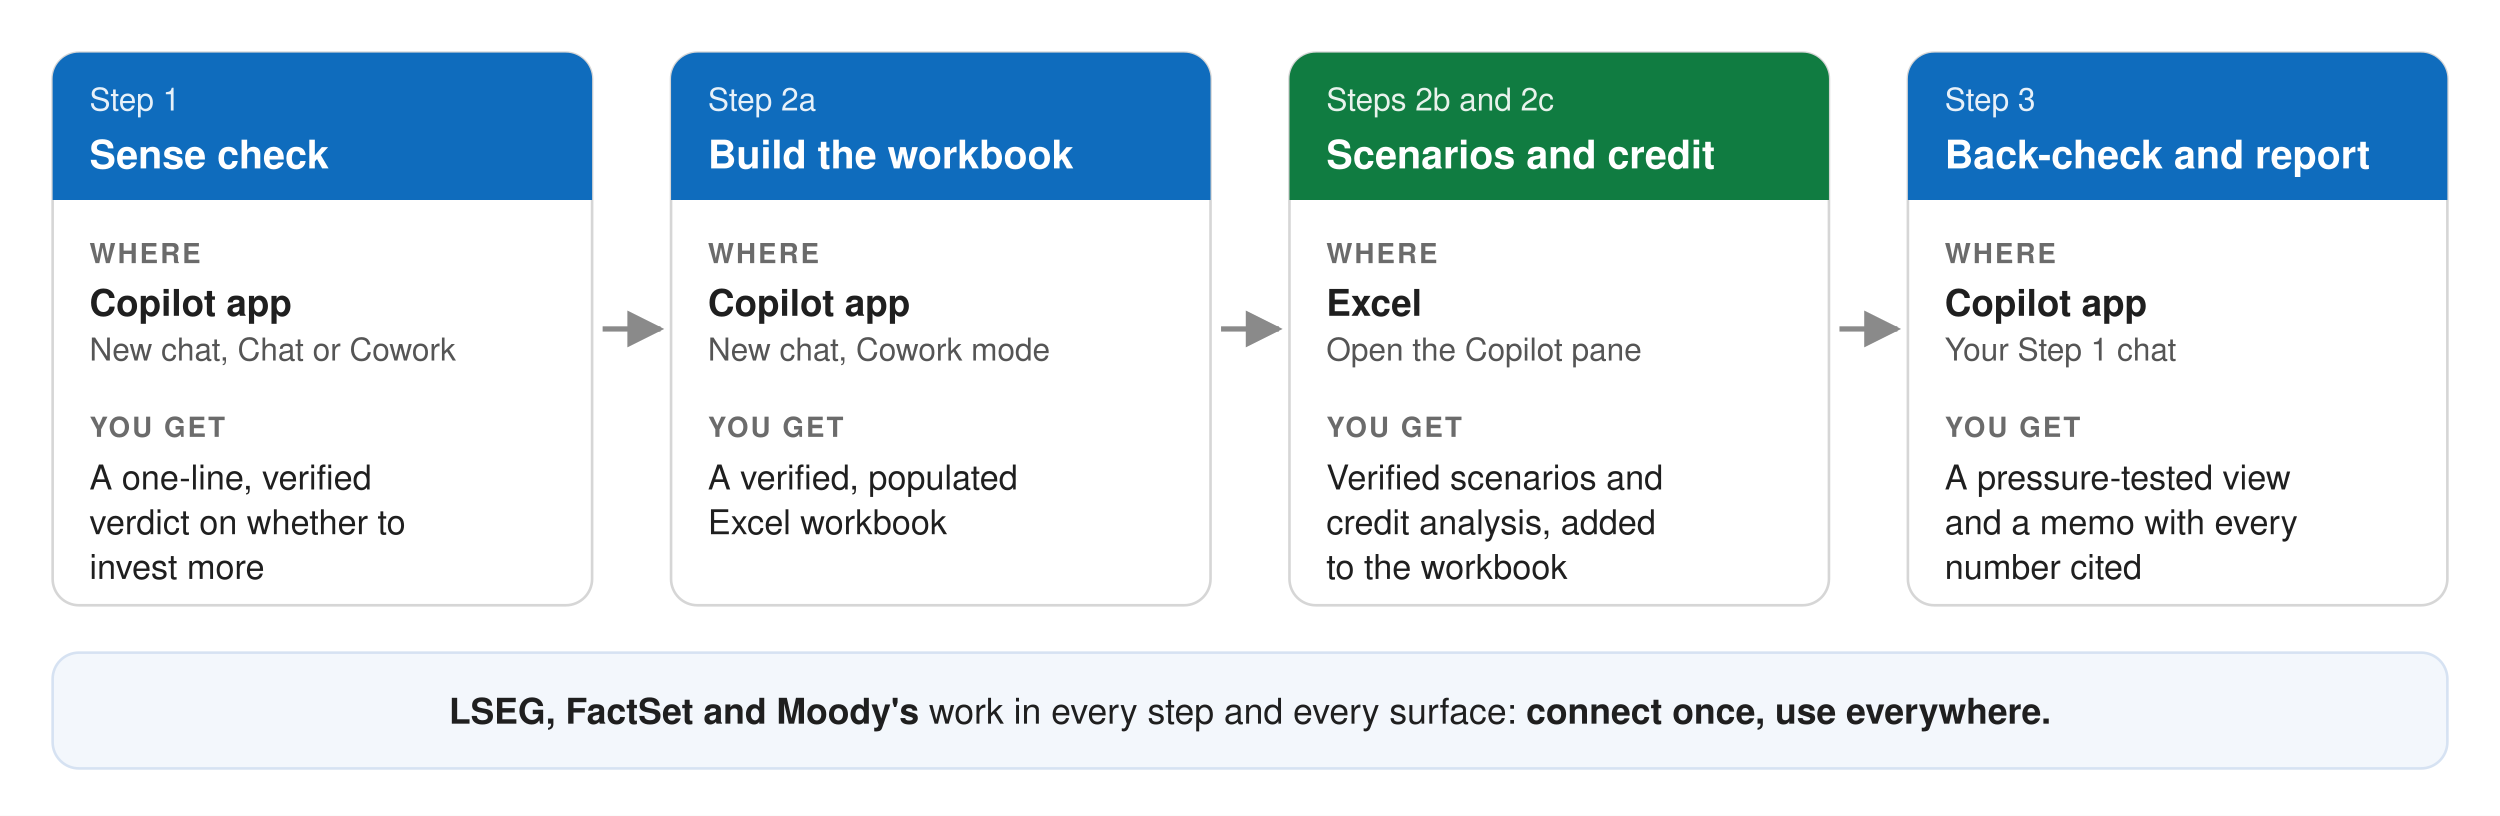
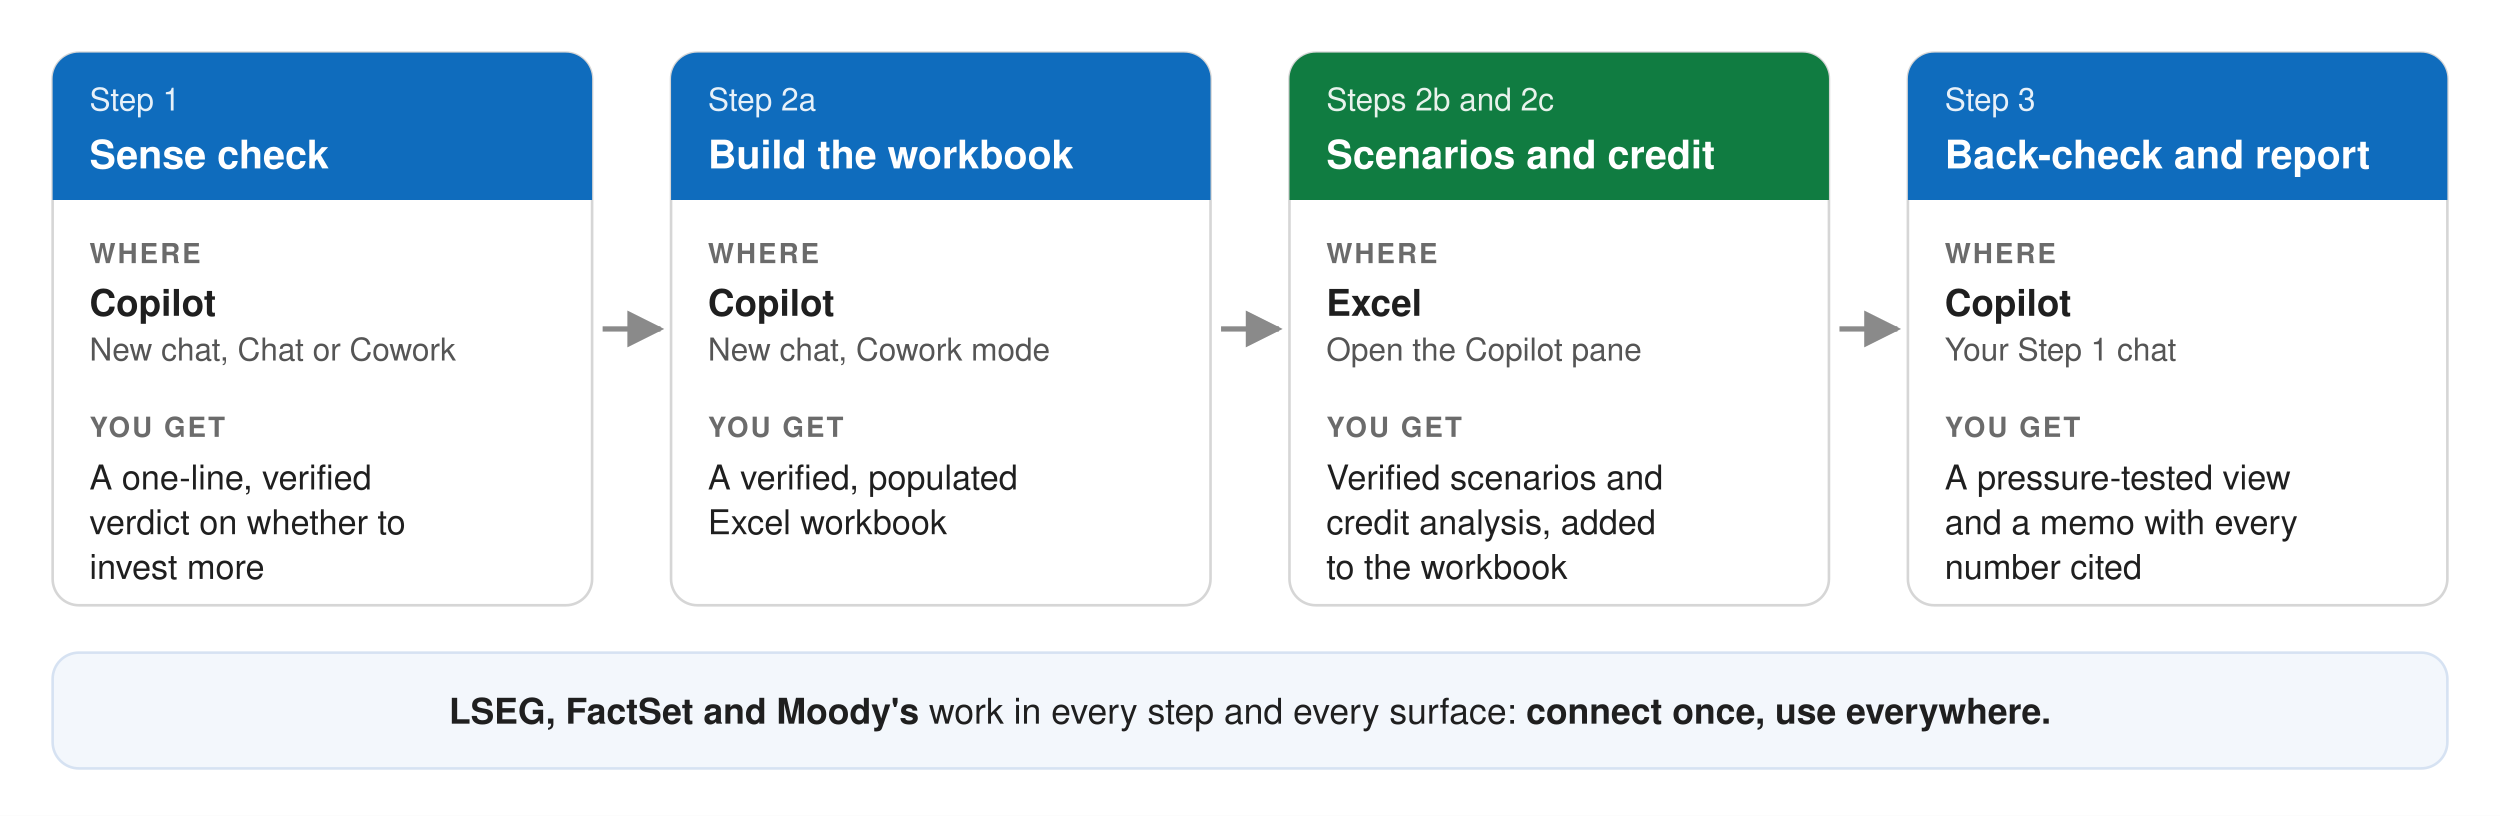
<svg xmlns="http://www.w3.org/2000/svg" viewBox="0 0 950 310" width="950" height="310" font-family="Segoe UI, Helvetica, Arial, sans-serif">
  <defs>
    <marker id="arrow" viewBox="0 0 10 10" refX="9" refY="5" markerWidth="7" markerHeight="7" orient="auto">
      <path d="M0,0 L10,5 L0,10 z" fill="#8A8A8A" />
    </marker>
    <style>
      .label { font-size: 10.5px; font-weight: 700; fill: #6B6B6B; letter-spacing: 0.8px; }
      .where { font-size: 14px; font-weight: 600; fill: #1F1F1F; }
      .hint { font-size: 12px; fill: #555555; }
      .get { font-size: 13px; fill: #1F1F1F; }
      .step { font-size: 12px; fill: #FFFFFF; fill-opacity: 0.9; }
      .title { font-size: 15px; font-weight: 700; fill: #FFFFFF; }
    </style>
  </defs>
  <rect x="0" y="0" width="950" height="310" fill="#FFFFFF" />
  <rect x="20" y="20" width="205" height="210" rx="10" fill="#FFFFFF" stroke="#D6D6D6" />
  <path d="M20,76 V30 a10,10 0 0 1 10,-10 H215 a10,10 0 0 1 10,10 V76 z" fill="#0F6CBD" />
  <text x="34" y="42" class="step">Step 1</text>
  <text x="34" y="64" class="title">Sense check</text>
  <text x="34" y="100" class="label">WHERE</text>
-   <text x="34" y="120" class="where">Copilot app</text>
+   <text x="34" y="120" class="where">Copilot</text>
  <text x="34" y="137" class="hint">New chat, Chat or Cowork</text>
  <text x="34" y="166" class="label">YOU GET</text>
  <text x="34" y="186" class="get">A one-line, verified</text>
  <text x="34" y="203" class="get">verdict on whether to</text>
  <text x="34" y="220" class="get">invest more</text>
  <line x1="229" y1="125" x2="251" y2="125" stroke="#8A8A8A" stroke-width="2" marker-end="url(#arrow)" />
  <rect x="255" y="20" width="205" height="210" rx="10" fill="#FFFFFF" stroke="#D6D6D6" />
  <path d="M255,76 V30 a10,10 0 0 1 10,-10 H450 a10,10 0 0 1 10,10 V76 z" fill="#0F6CBD" />
  <text x="269" y="42" class="step">Step 2a</text>
  <text x="269" y="64" class="title">Build the workbook</text>
  <text x="269" y="100" class="label">WHERE</text>
-   <text x="269" y="120" class="where">Copilot app</text>
+   <text x="269" y="120" class="where">Copilot</text>
  <text x="269" y="137" class="hint">New chat, Cowork mode</text>
  <text x="269" y="166" class="label">YOU GET</text>
  <text x="269" y="186" class="get">A verified, populated</text>
  <text x="269" y="203" class="get">Excel workbook</text>
  <line x1="464" y1="125" x2="486" y2="125" stroke="#8A8A8A" stroke-width="2" marker-end="url(#arrow)" />
  <rect x="490" y="20" width="205" height="210" rx="10" fill="#FFFFFF" stroke="#D6D6D6" />
  <path d="M490,76 V30 a10,10 0 0 1 10,-10 H685 a10,10 0 0 1 10,10 V76 z" fill="#107C41" />
  <text x="504" y="42" class="step">Steps 2b and 2c</text>
  <text x="504" y="64" class="title">Scenarios and credit</text>
  <text x="504" y="100" class="label">WHERE</text>
  <text x="504" y="120" class="where">Excel</text>
  <text x="504" y="137" class="hint">Open the Copilot pane</text>
  <text x="504" y="166" class="label">YOU GET</text>
  <text x="504" y="186" class="get">Verified scenarios and</text>
  <text x="504" y="203" class="get">credit analysis, added</text>
  <text x="504" y="220" class="get">to the workbook</text>
  <line x1="699" y1="125" x2="721" y2="125" stroke="#8A8A8A" stroke-width="2" marker-end="url(#arrow)" />
  <rect x="725" y="20" width="205" height="210" rx="10" fill="#FFFFFF" stroke="#D6D6D6" />
  <path d="M725,76 V30 a10,10 0 0 1 10,-10 H920 a10,10 0 0 1 10,10 V76 z" fill="#0F6CBD" />
  <text x="739" y="42" class="step">Step 3</text>
  <text x="739" y="64" class="title">Back-check and report</text>
  <text x="739" y="100" class="label">WHERE</text>
-   <text x="739" y="120" class="where">Copilot app</text>
+   <text x="739" y="120" class="where">Copilot</text>
  <text x="739" y="137" class="hint">Your Step 1 chat</text>
  <text x="739" y="166" class="label">YOU GET</text>
  <text x="739" y="186" class="get">A pressure-tested view</text>
  <text x="739" y="203" class="get">and a memo with every</text>
  <text x="739" y="220" class="get">number cited</text>
  <rect x="20" y="248" width="910" height="44" rx="10" fill="#F3F7FC" stroke="#D6E2F2" />
  <text x="475" y="275" text-anchor="middle" font-size="13.5" fill="#1F1F1F">
    <tspan font-weight="700">LSEG, FactSet and Moody's</tspan> work in every step and every surface: <tspan font-weight="700">connect once, use everywhere.</tspan>
  </text>
</svg>
